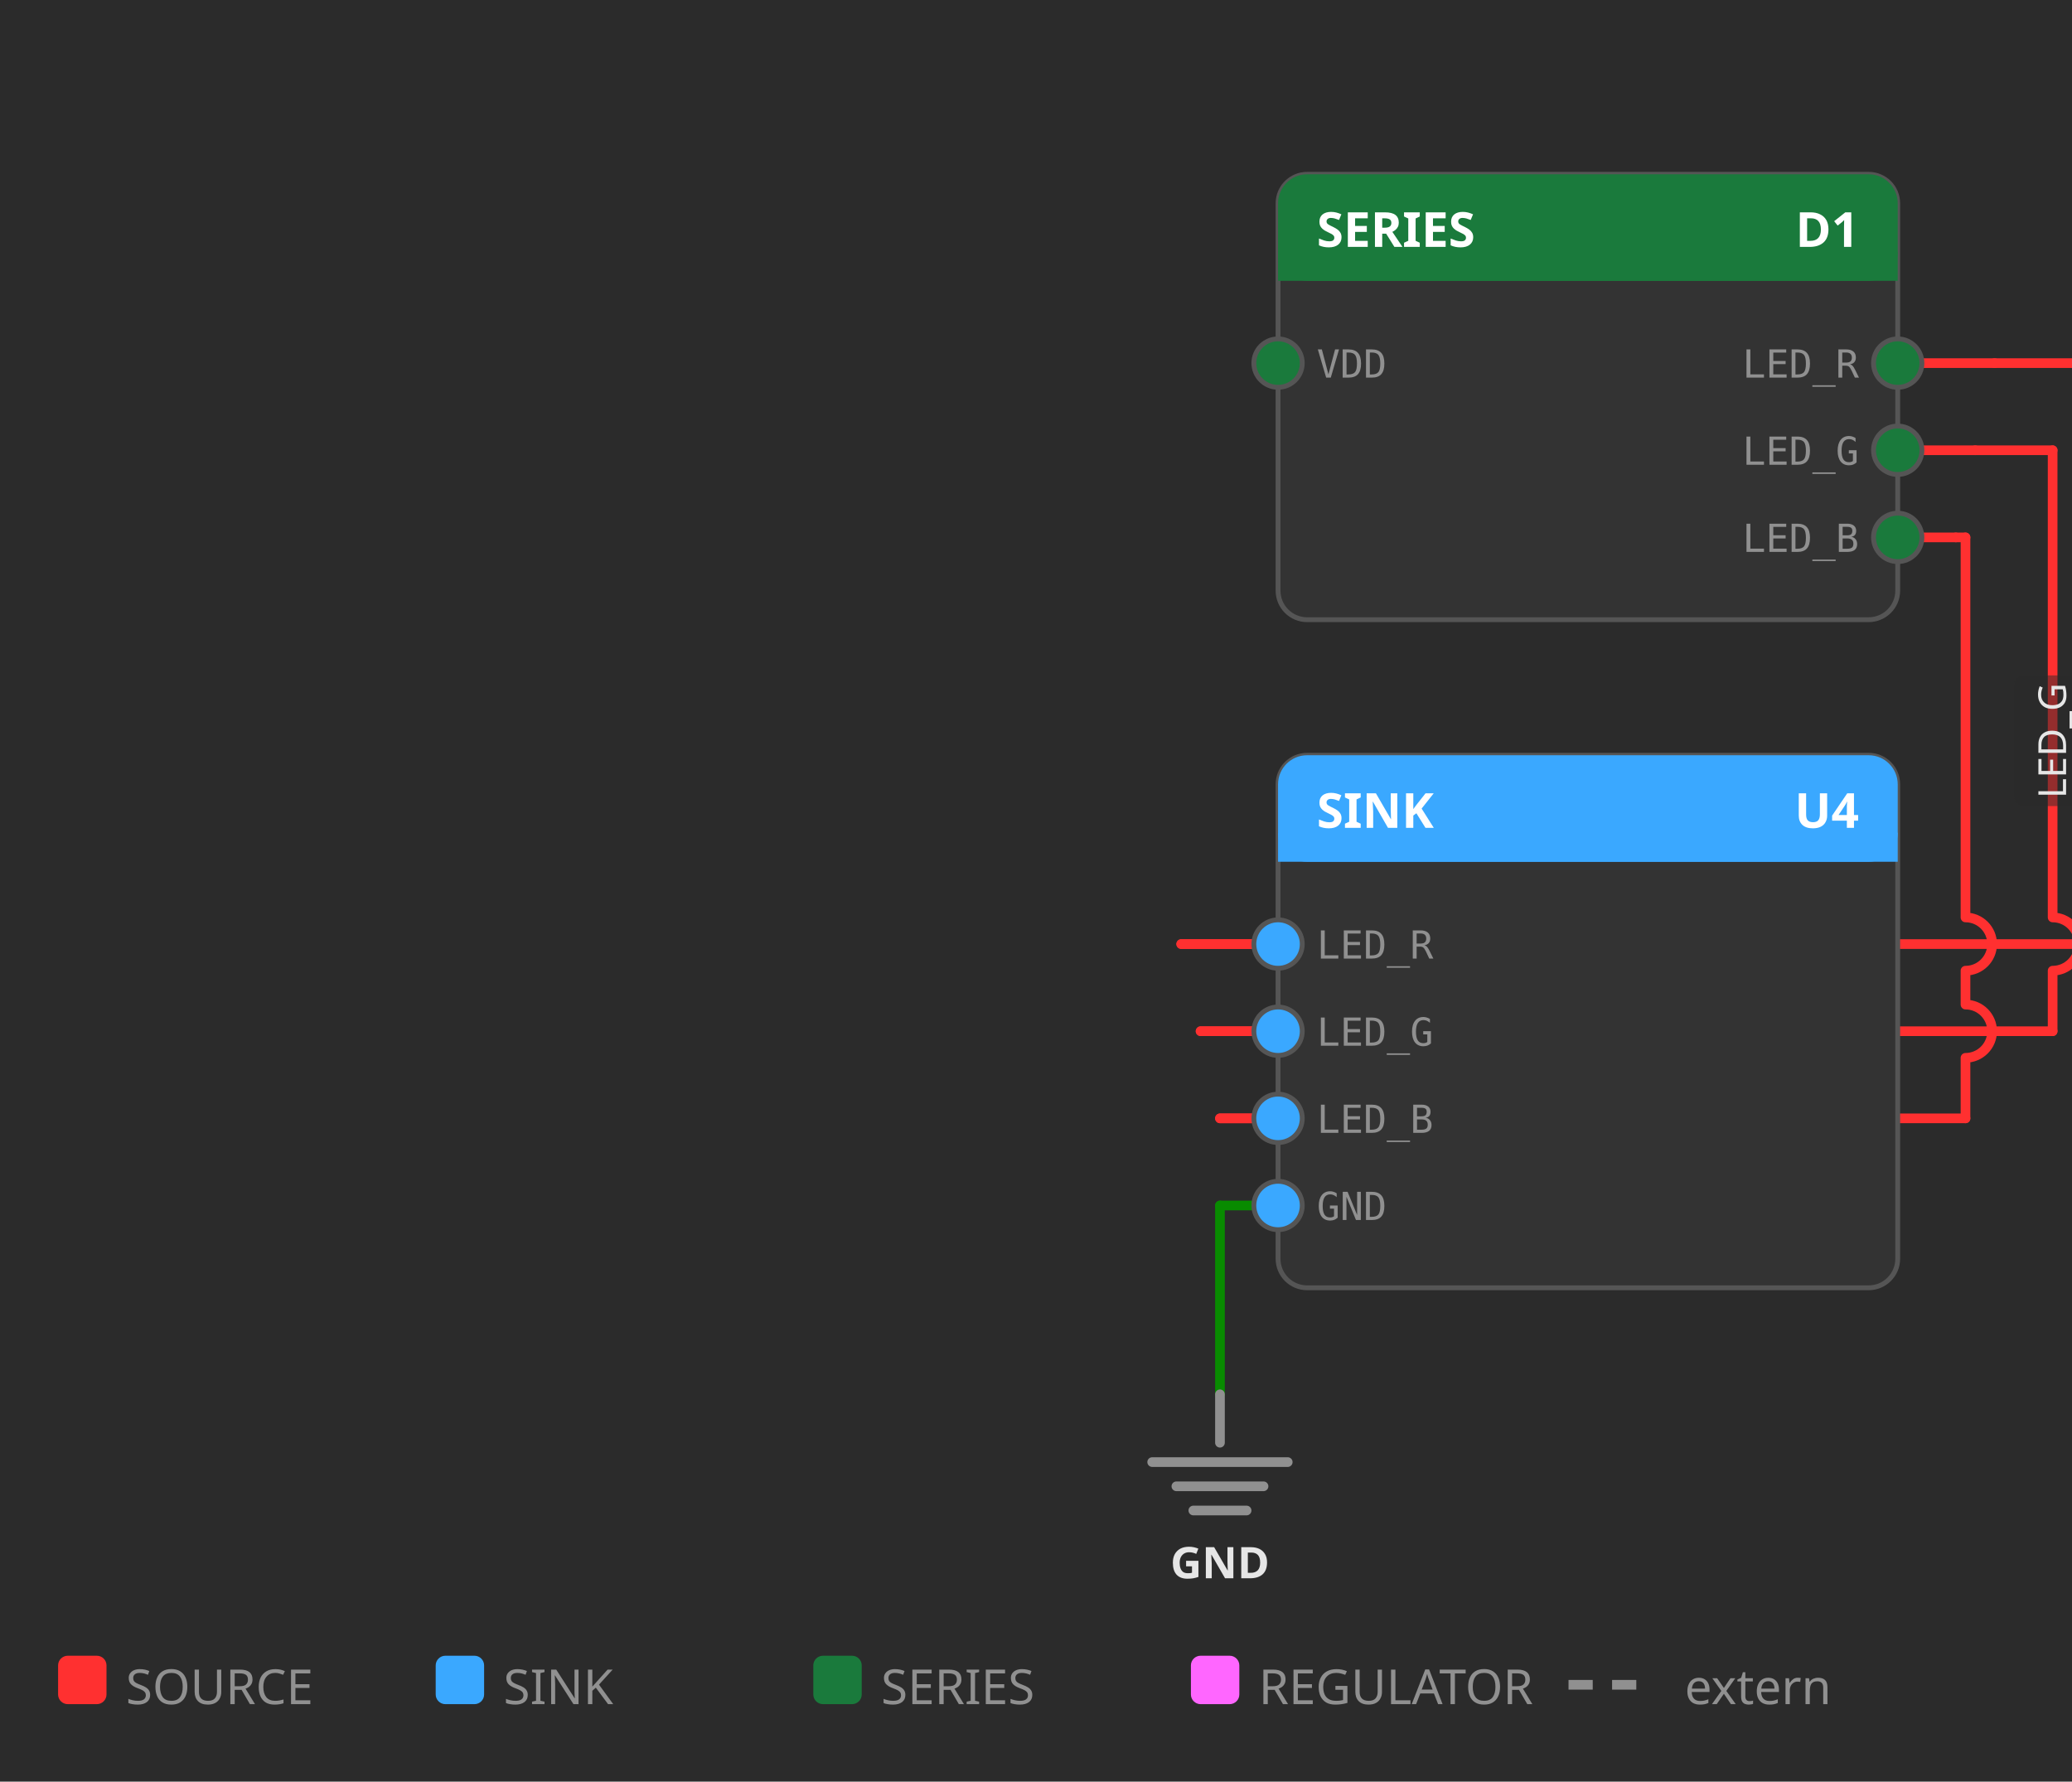
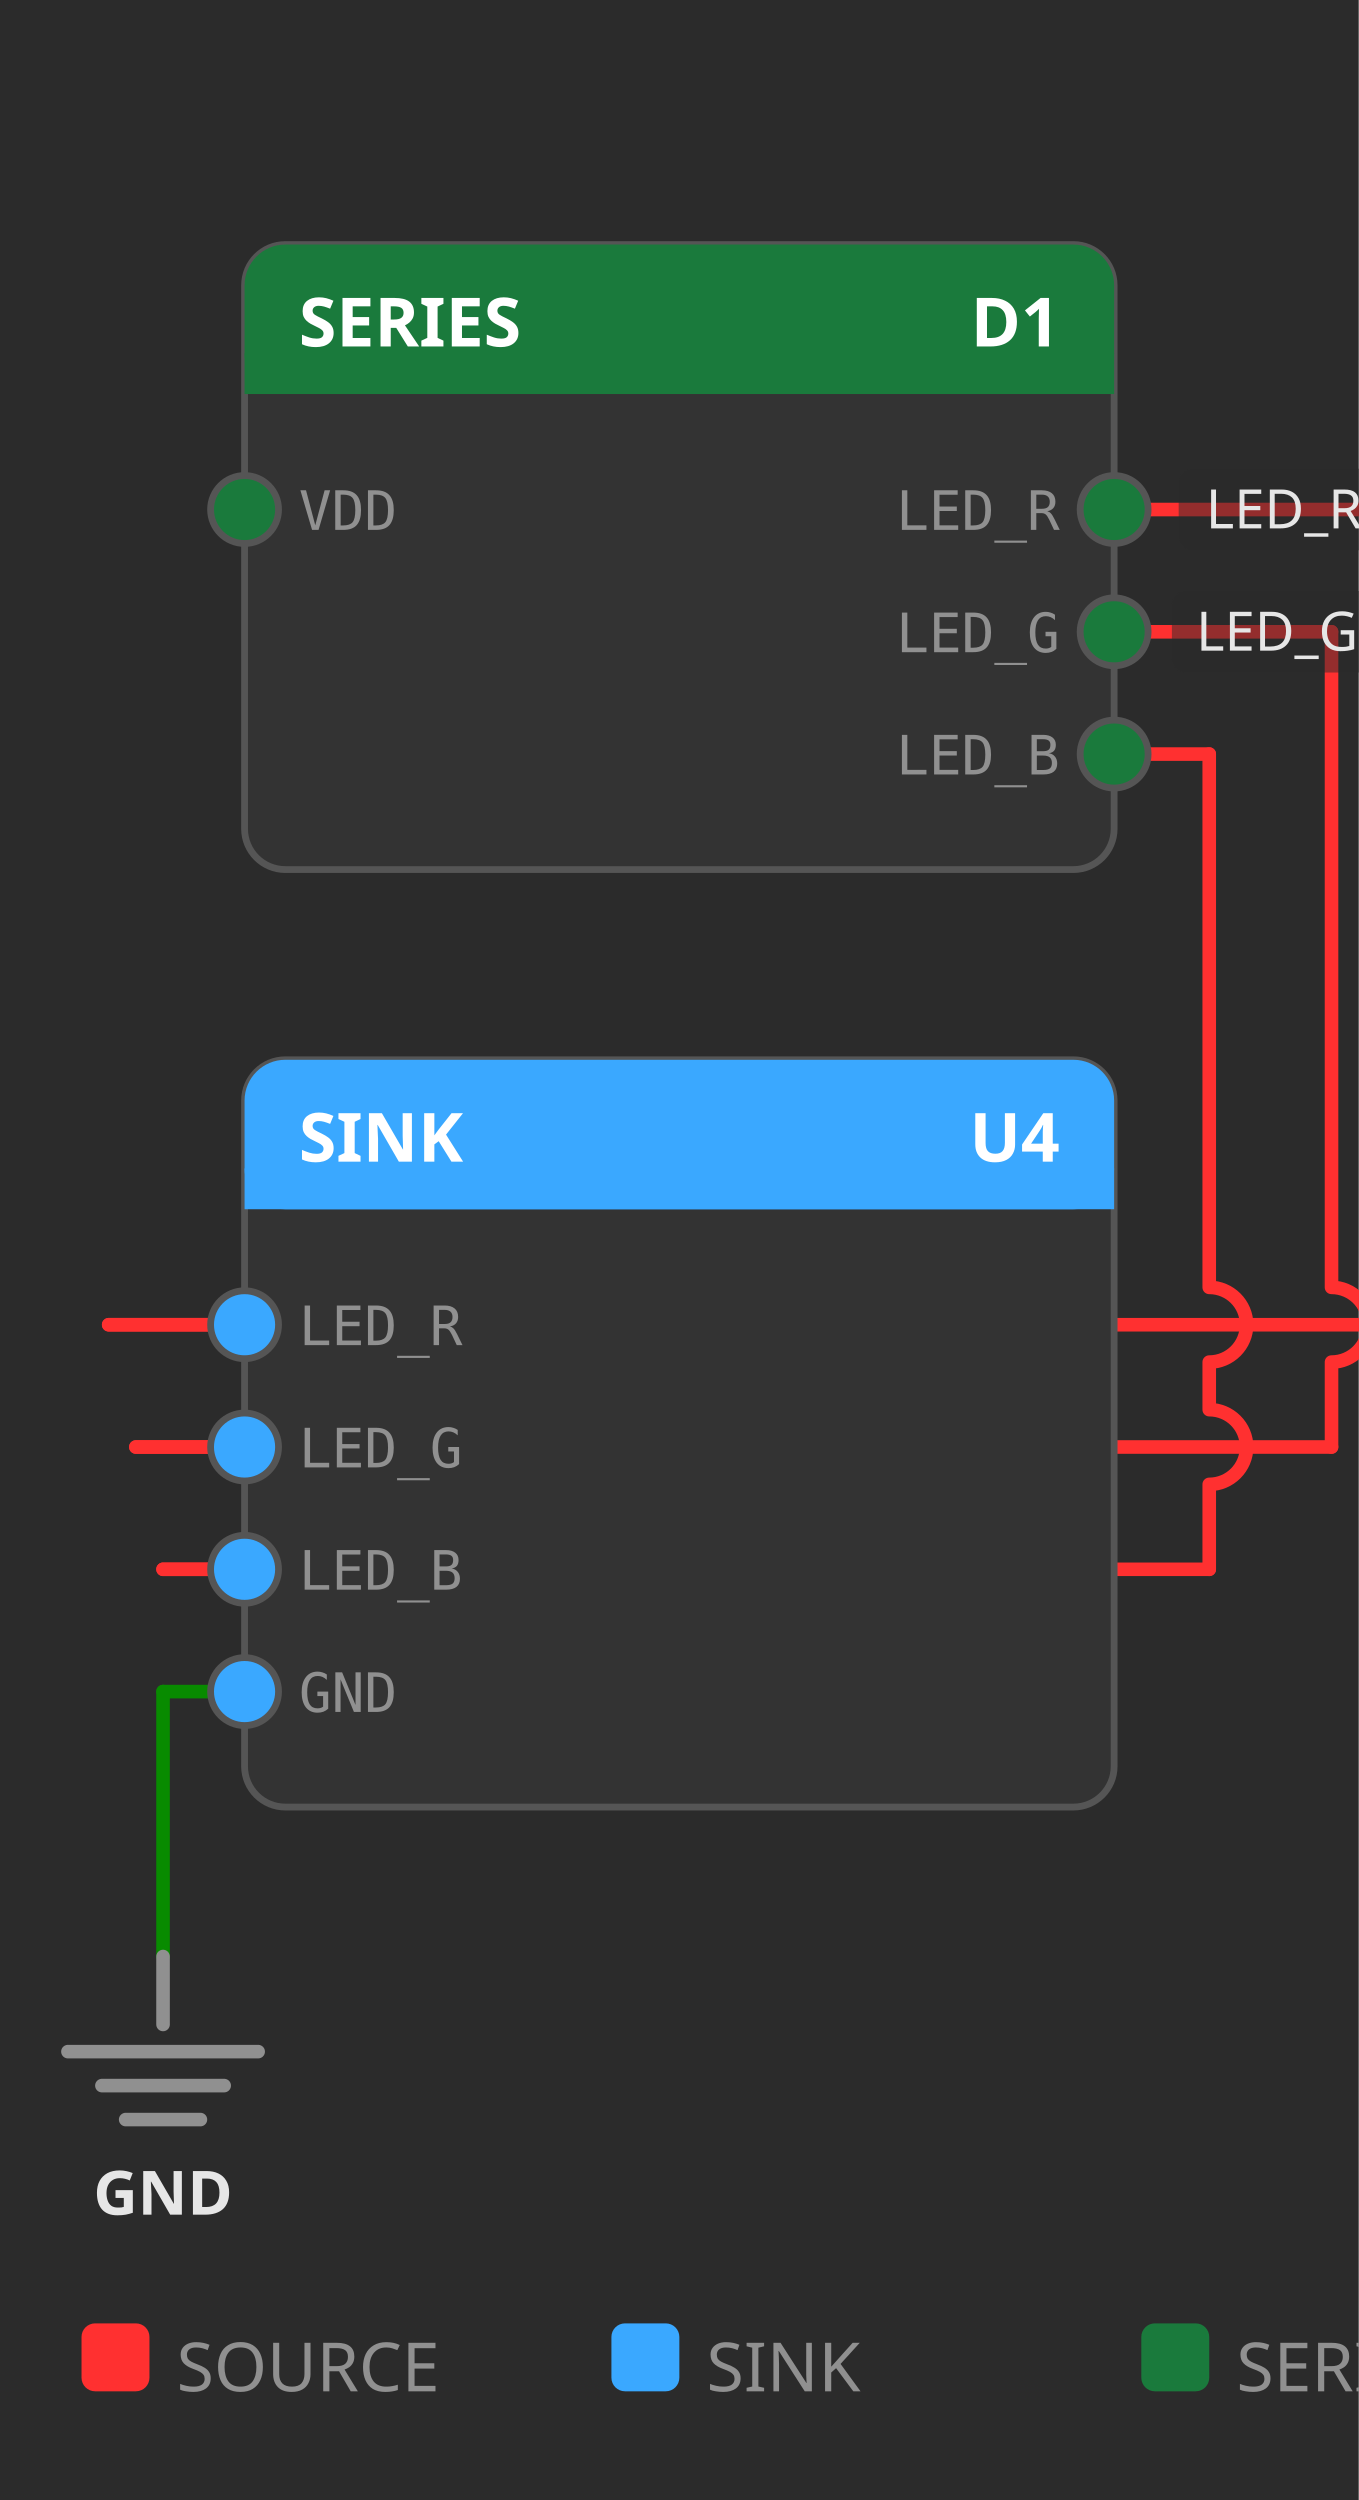
- <svg xmlns="http://www.w3.org/2000/svg" width="428" height="368" viewBox="0 0 428 368">
+ <svg xmlns="http://www.w3.org/2000/svg" width="200" height="368" viewBox="0 0 200 368">
  <rect width="100%" height="100%" fill="#2b2b2b" />
-   <line x1="392" y1="111" x2="404" y2="111" stroke="#ff3030" stroke-width="2" stroke-linecap="round" />
-   <line x1="404" y1="111" x2="406" y2="111" stroke="#ff3030" stroke-width="2" stroke-linecap="round" />
-   <line x1="252" y1="231" x2="406" y2="231" stroke="#ff3030" stroke-width="2" stroke-linecap="round" />
-   <line x1="252" y1="231" x2="264" y2="231" stroke="#ff3030" stroke-width="2" stroke-linecap="round" />
-   <line x1="392" y1="93" x2="408" y2="93" stroke="#ff3030" stroke-width="2" stroke-linecap="round" />
-   <line x1="408" y1="93" x2="424" y2="93" stroke="#ff3030" stroke-width="2" stroke-linecap="round" />
-   <line x1="248" y1="213" x2="424" y2="213" stroke="#ff3030" stroke-width="2" stroke-linecap="round" />
-   <line x1="248" y1="213" x2="264" y2="213" stroke="#ff3030" stroke-width="2" stroke-linecap="round" />
-   <line x1="392" y1="75" x2="412" y2="75" stroke="#ff3030" stroke-width="2" stroke-linecap="round" />
-   <line x1="412" y1="75" x2="442" y2="75" stroke="#ff3030" stroke-width="2" stroke-linecap="round" />
-   <line x1="244" y1="195" x2="442" y2="195" stroke="#ff3030" stroke-width="2" stroke-linecap="round" />
-   <line x1="244" y1="195" x2="264" y2="195" stroke="#ff3030" stroke-width="2" stroke-linecap="round" />
-   <line x1="252" y1="249" x2="264" y2="249" stroke="#088b00" stroke-width="2" stroke-linecap="round" />
-   <path d="M 406,111 V 189.5 A 5.5,5.5 0 0 1 406,200.5 V 207.5 A 5.5,5.5 0 0 1 406,218.5 V 231" fill="none" stroke="#ff3030" stroke-width="2" stroke-linecap="round" stroke-linejoin="round" />
-   <path d="M 424,93 V 189.5 A 5.5,5.5 0 0 1 424,200.5 V 213" fill="none" stroke="#ff3030" stroke-width="2" stroke-linecap="round" stroke-linejoin="round" />
-   <path d="M 442,75 V 195" fill="none" stroke="#ff3030" stroke-width="2" stroke-linecap="round" stroke-linejoin="round" />
-   <path d="M 252,249 V 288" fill="none" stroke="#088b00" stroke-width="2" stroke-linecap="round" stroke-linejoin="round" />
-   <line x1="252" y1="288" x2="252" y2="298" stroke="#909090" stroke-width="2" stroke-linecap="round" />
-   <line x1="238" y1="302" x2="266" y2="302" stroke="#909090" stroke-width="2" stroke-linecap="round" />
-   <line x1="243" y1="307" x2="261" y2="307" stroke="#909090" stroke-width="2" stroke-linecap="round" />
-   <line x1="246.5" y1="312" x2="257.5" y2="312" stroke="#909090" stroke-width="2" stroke-linecap="round" />
-   <text x="252" y="326" text-anchor="middle" fill="#e6e6e6" font-family="Segoe UI,sans-serif" font-size="9" font-weight="600">GND</text>
-   <rect class="topo-hit" data-label="D1" x="264" y="36" width="128" height="92" rx="6" fill="#333333" stroke="#555555" stroke-width="1" />
-   <rect x="264" y="36" width="128" height="22" rx="6" fill="#1a7a3c" />
-   <rect x="264" y="52" width="128" height="6" fill="#1a7a3c" />
-   <text x="272" y="51" fill="#ffffff" font-family="Segoe UI,sans-serif" font-size="10" font-weight="600">SERIES</text>
-   <text x="384" y="51" fill="#ffffff" text-anchor="end" font-family="Segoe UI,sans-serif" font-size="10" font-weight="600">D1</text>
-   <circle cx="264" cy="75" r="5" fill="#1a7a3c" stroke="#555555" stroke-width="1" />
-   <text x="272" y="78" text-anchor="start" fill="#909090" font-family="Consolas,monospace" font-size="8">VDD</text>
-   <circle cx="392" cy="75" r="5" fill="#1a7a3c" stroke="#555555" stroke-width="1" />
-   <text x="384" y="78" text-anchor="end" fill="#909090" font-family="Consolas,monospace" font-size="8">LED_R</text>
-   <circle cx="392" cy="93" r="5" fill="#1a7a3c" stroke="#555555" stroke-width="1" />
-   <text x="384" y="96" text-anchor="end" fill="#909090" font-family="Consolas,monospace" font-size="8">LED_G</text>
-   <circle cx="392" cy="111" r="5" fill="#1a7a3c" stroke="#555555" stroke-width="1" />
-   <text x="384" y="114" text-anchor="end" fill="#909090" font-family="Consolas,monospace" font-size="8">LED_B</text>
-   <rect class="topo-hit" data-label="U4" x="264" y="156" width="128" height="110" rx="6" fill="#333333" stroke="#555555" stroke-width="1" />
-   <rect x="264" y="156" width="128" height="22" rx="6" fill="#3aa8ff" />
-   <rect x="264" y="172" width="128" height="6" fill="#3aa8ff" />
-   <text x="272" y="171" fill="#ffffff" font-family="Segoe UI,sans-serif" font-size="10" font-weight="600">SINK</text>
-   <text x="384" y="171" fill="#ffffff" text-anchor="end" font-family="Segoe UI,sans-serif" font-size="10" font-weight="600">U4</text>
-   <circle cx="264" cy="195" r="5" fill="#3aa8ff" stroke="#555555" stroke-width="1" />
-   <text x="272" y="198" text-anchor="start" fill="#909090" font-family="Consolas,monospace" font-size="8">LED_R</text>
-   <circle cx="264" cy="213" r="5" fill="#3aa8ff" stroke="#555555" stroke-width="1" />
-   <text x="272" y="216" text-anchor="start" fill="#909090" font-family="Consolas,monospace" font-size="8">LED_G</text>
-   <circle cx="264" cy="231" r="5" fill="#3aa8ff" stroke="#555555" stroke-width="1" />
-   <text x="272" y="234" text-anchor="start" fill="#909090" font-family="Consolas,monospace" font-size="8">LED_B</text>
-   <circle cx="264" cy="249" r="5" fill="#3aa8ff" stroke="#555555" stroke-width="1" />
-   <text x="272" y="252" text-anchor="start" fill="#909090" font-family="Consolas,monospace" font-size="8">GND</text>
-   <g transform="translate(424,153)">
-     <rect x="-8" y="-13.5" width="16" height="27" fill="#2b2b2b" fill-opacity="0.5" stroke="none" rx="2" />
-     <text transform="rotate(-90)" text-anchor="middle" dominant-baseline="middle" fill="#e6e6e6" font-family="Segoe UI,sans-serif" font-size="8">LED_G</text>
-   </g>
-   <g transform="translate(442,135)">
-     <rect x="-8" y="-13.5" width="16" height="27" fill="#2b2b2b" fill-opacity="0.5" stroke="none" rx="2" />
-     <text transform="rotate(-90)" text-anchor="middle" dominant-baseline="middle" fill="#e6e6e6" font-family="Segoe UI,sans-serif" font-size="8">LED_R</text>
-   </g>
+   <line x1="164" y1="111" x2="178" y2="111" stroke="#ff3030" stroke-width="2" stroke-linecap="round" />
+   <line x1="24" y1="231" x2="178" y2="231" stroke="#ff3030" stroke-width="2" stroke-linecap="round" />
+   <line x1="24" y1="231" x2="36" y2="231" stroke="#ff3030" stroke-width="2" stroke-linecap="round" />
+   <line x1="164" y1="93" x2="196" y2="93" stroke="#ff3030" stroke-width="2" stroke-linecap="round" />
+   <line x1="20" y1="213" x2="196" y2="213" stroke="#ff3030" stroke-width="2" stroke-linecap="round" />
+   <line x1="20" y1="213" x2="36" y2="213" stroke="#ff3030" stroke-width="2" stroke-linecap="round" />
+   <line x1="164" y1="75" x2="214" y2="75" stroke="#ff3030" stroke-width="2" stroke-linecap="round" />
+   <line x1="16" y1="195" x2="214" y2="195" stroke="#ff3030" stroke-width="2" stroke-linecap="round" />
+   <line x1="16" y1="195" x2="36" y2="195" stroke="#ff3030" stroke-width="2" stroke-linecap="round" />
+   <line x1="24" y1="249" x2="36" y2="249" stroke="#088b00" stroke-width="2" stroke-linecap="round" />
+   <path d="M 178,111 V 189.5 A 5.5,5.5 0 0 1 178,200.5 V 207.5 A 5.5,5.5 0 0 1 178,218.5 V 231" fill="none" stroke="#ff3030" stroke-width="2" stroke-linecap="round" stroke-linejoin="round" />
+   <path d="M 196,93 V 189.5 A 5.5,5.5 0 0 1 196,200.5 V 213" fill="none" stroke="#ff3030" stroke-width="2" stroke-linecap="round" stroke-linejoin="round" />
+   <path d="M 214,75 V 195" fill="none" stroke="#ff3030" stroke-width="2" stroke-linecap="round" stroke-linejoin="round" />
+   <path d="M 24,249 V 288" fill="none" stroke="#088b00" stroke-width="2" stroke-linecap="round" stroke-linejoin="round" />
+   <line x1="24" y1="288" x2="24" y2="298" stroke="#909090" stroke-width="2" stroke-linecap="round" />
+   <line x1="10" y1="302" x2="38" y2="302" stroke="#909090" stroke-width="2" stroke-linecap="round" />
+   <line x1="15" y1="307" x2="33" y2="307" stroke="#909090" stroke-width="2" stroke-linecap="round" />
+   <line x1="18.5" y1="312" x2="29.5" y2="312" stroke="#909090" stroke-width="2" stroke-linecap="round" />
+   <text x="24" y="326" text-anchor="middle" fill="#e6e6e6" font-family="Segoe UI,sans-serif" font-size="9" font-weight="600">GND</text>
+   <rect class="topo-hit" data-label="D1" x="36" y="36" width="128" height="92" rx="6" fill="#333333" stroke="#555555" stroke-width="1" />
+   <rect x="36" y="36" width="128" height="22" rx="6" fill="#1a7a3c" />
+   <rect x="36" y="52" width="128" height="6" fill="#1a7a3c" />
+   <text x="44" y="51" fill="#ffffff" font-family="Segoe UI,sans-serif" font-size="10" font-weight="600">SERIES</text>
+   <text x="156" y="51" fill="#ffffff" text-anchor="end" font-family="Segoe UI,sans-serif" font-size="10" font-weight="600">D1</text>
+   <circle cx="36" cy="75" r="5" fill="#1a7a3c" stroke="#555555" stroke-width="1" />
+   <text x="44" y="78" text-anchor="start" fill="#909090" font-family="Consolas,monospace" font-size="8">VDD</text>
+   <circle cx="164" cy="75" r="5" fill="#1a7a3c" stroke="#555555" stroke-width="1" />
+   <text x="156" y="78" text-anchor="end" fill="#909090" font-family="Consolas,monospace" font-size="8">LED_R</text>
+   <circle cx="164" cy="93" r="5" fill="#1a7a3c" stroke="#555555" stroke-width="1" />
+   <text x="156" y="96" text-anchor="end" fill="#909090" font-family="Consolas,monospace" font-size="8">LED_G</text>
+   <circle cx="164" cy="111" r="5" fill="#1a7a3c" stroke="#555555" stroke-width="1" />
+   <text x="156" y="114" text-anchor="end" fill="#909090" font-family="Consolas,monospace" font-size="8">LED_B</text>
+   <rect class="topo-hit" data-label="U4" x="36" y="156" width="128" height="110" rx="6" fill="#333333" stroke="#555555" stroke-width="1" />
+   <rect x="36" y="156" width="128" height="22" rx="6" fill="#3aa8ff" />
+   <rect x="36" y="172" width="128" height="6" fill="#3aa8ff" />
+   <text x="44" y="171" fill="#ffffff" font-family="Segoe UI,sans-serif" font-size="10" font-weight="600">SINK</text>
+   <text x="156" y="171" fill="#ffffff" text-anchor="end" font-family="Segoe UI,sans-serif" font-size="10" font-weight="600">U4</text>
+   <circle cx="36" cy="195" r="5" fill="#3aa8ff" stroke="#555555" stroke-width="1" />
+   <text x="44" y="198" text-anchor="start" fill="#909090" font-family="Consolas,monospace" font-size="8">LED_R</text>
+   <circle cx="36" cy="213" r="5" fill="#3aa8ff" stroke="#555555" stroke-width="1" />
+   <text x="44" y="216" text-anchor="start" fill="#909090" font-family="Consolas,monospace" font-size="8">LED_G</text>
+   <circle cx="36" cy="231" r="5" fill="#3aa8ff" stroke="#555555" stroke-width="1" />
+   <text x="44" y="234" text-anchor="start" fill="#909090" font-family="Consolas,monospace" font-size="8">LED_B</text>
+   <circle cx="36" cy="249" r="5" fill="#3aa8ff" stroke="#555555" stroke-width="1" />
+   <text x="44" y="252" text-anchor="start" fill="#909090" font-family="Consolas,monospace" font-size="8">GND</text>
+   <rect x="172.5" y="87" width="31" height="12" fill="#2b2b2b" fill-opacity="0.5" stroke="none" rx="2" />
+   <text x="188" y="93" text-anchor="middle" dominant-baseline="middle" fill="#e6e6e6" font-family="Segoe UI,sans-serif" font-size="8">LED_G</text>
+   <rect x="173.5" y="69" width="31" height="12" fill="#2b2b2b" fill-opacity="0.5" stroke="none" rx="2" />
+   <text x="189" y="75" text-anchor="middle" dominant-baseline="middle" fill="#e6e6e6" font-family="Segoe UI,sans-serif" font-size="8">LED_R</text>
  <rect x="12" y="342" width="10" height="10" rx="2" fill="#ff3030" />
  <text x="26" y="352" fill="#909090" font-family="Segoe UI,sans-serif" font-size="10">SOURCE</text>
  <rect x="90" y="342" width="10" height="10" rx="2" fill="#3aa8ff" />
  <text x="104" y="352" fill="#909090" font-family="Segoe UI,sans-serif" font-size="10">SINK</text>
  <rect x="168" y="342" width="10" height="10" rx="2" fill="#1a7a3c" />
  <text x="182" y="352" fill="#909090" font-family="Segoe UI,sans-serif" font-size="10">SERIES</text>
  <rect x="246" y="342" width="10" height="10" rx="2" fill="#ff66ff" />
  <text x="260" y="352" fill="#909090" font-family="Segoe UI,sans-serif" font-size="10">REGULATOR</text>
  <line x1="324" y1="348" x2="342" y2="348" stroke="#909090" stroke-width="2" stroke-dasharray="5 4" />
  <text x="348" y="352" fill="#909090" font-family="Segoe UI,sans-serif" font-size="10">extern</text>
</svg>
